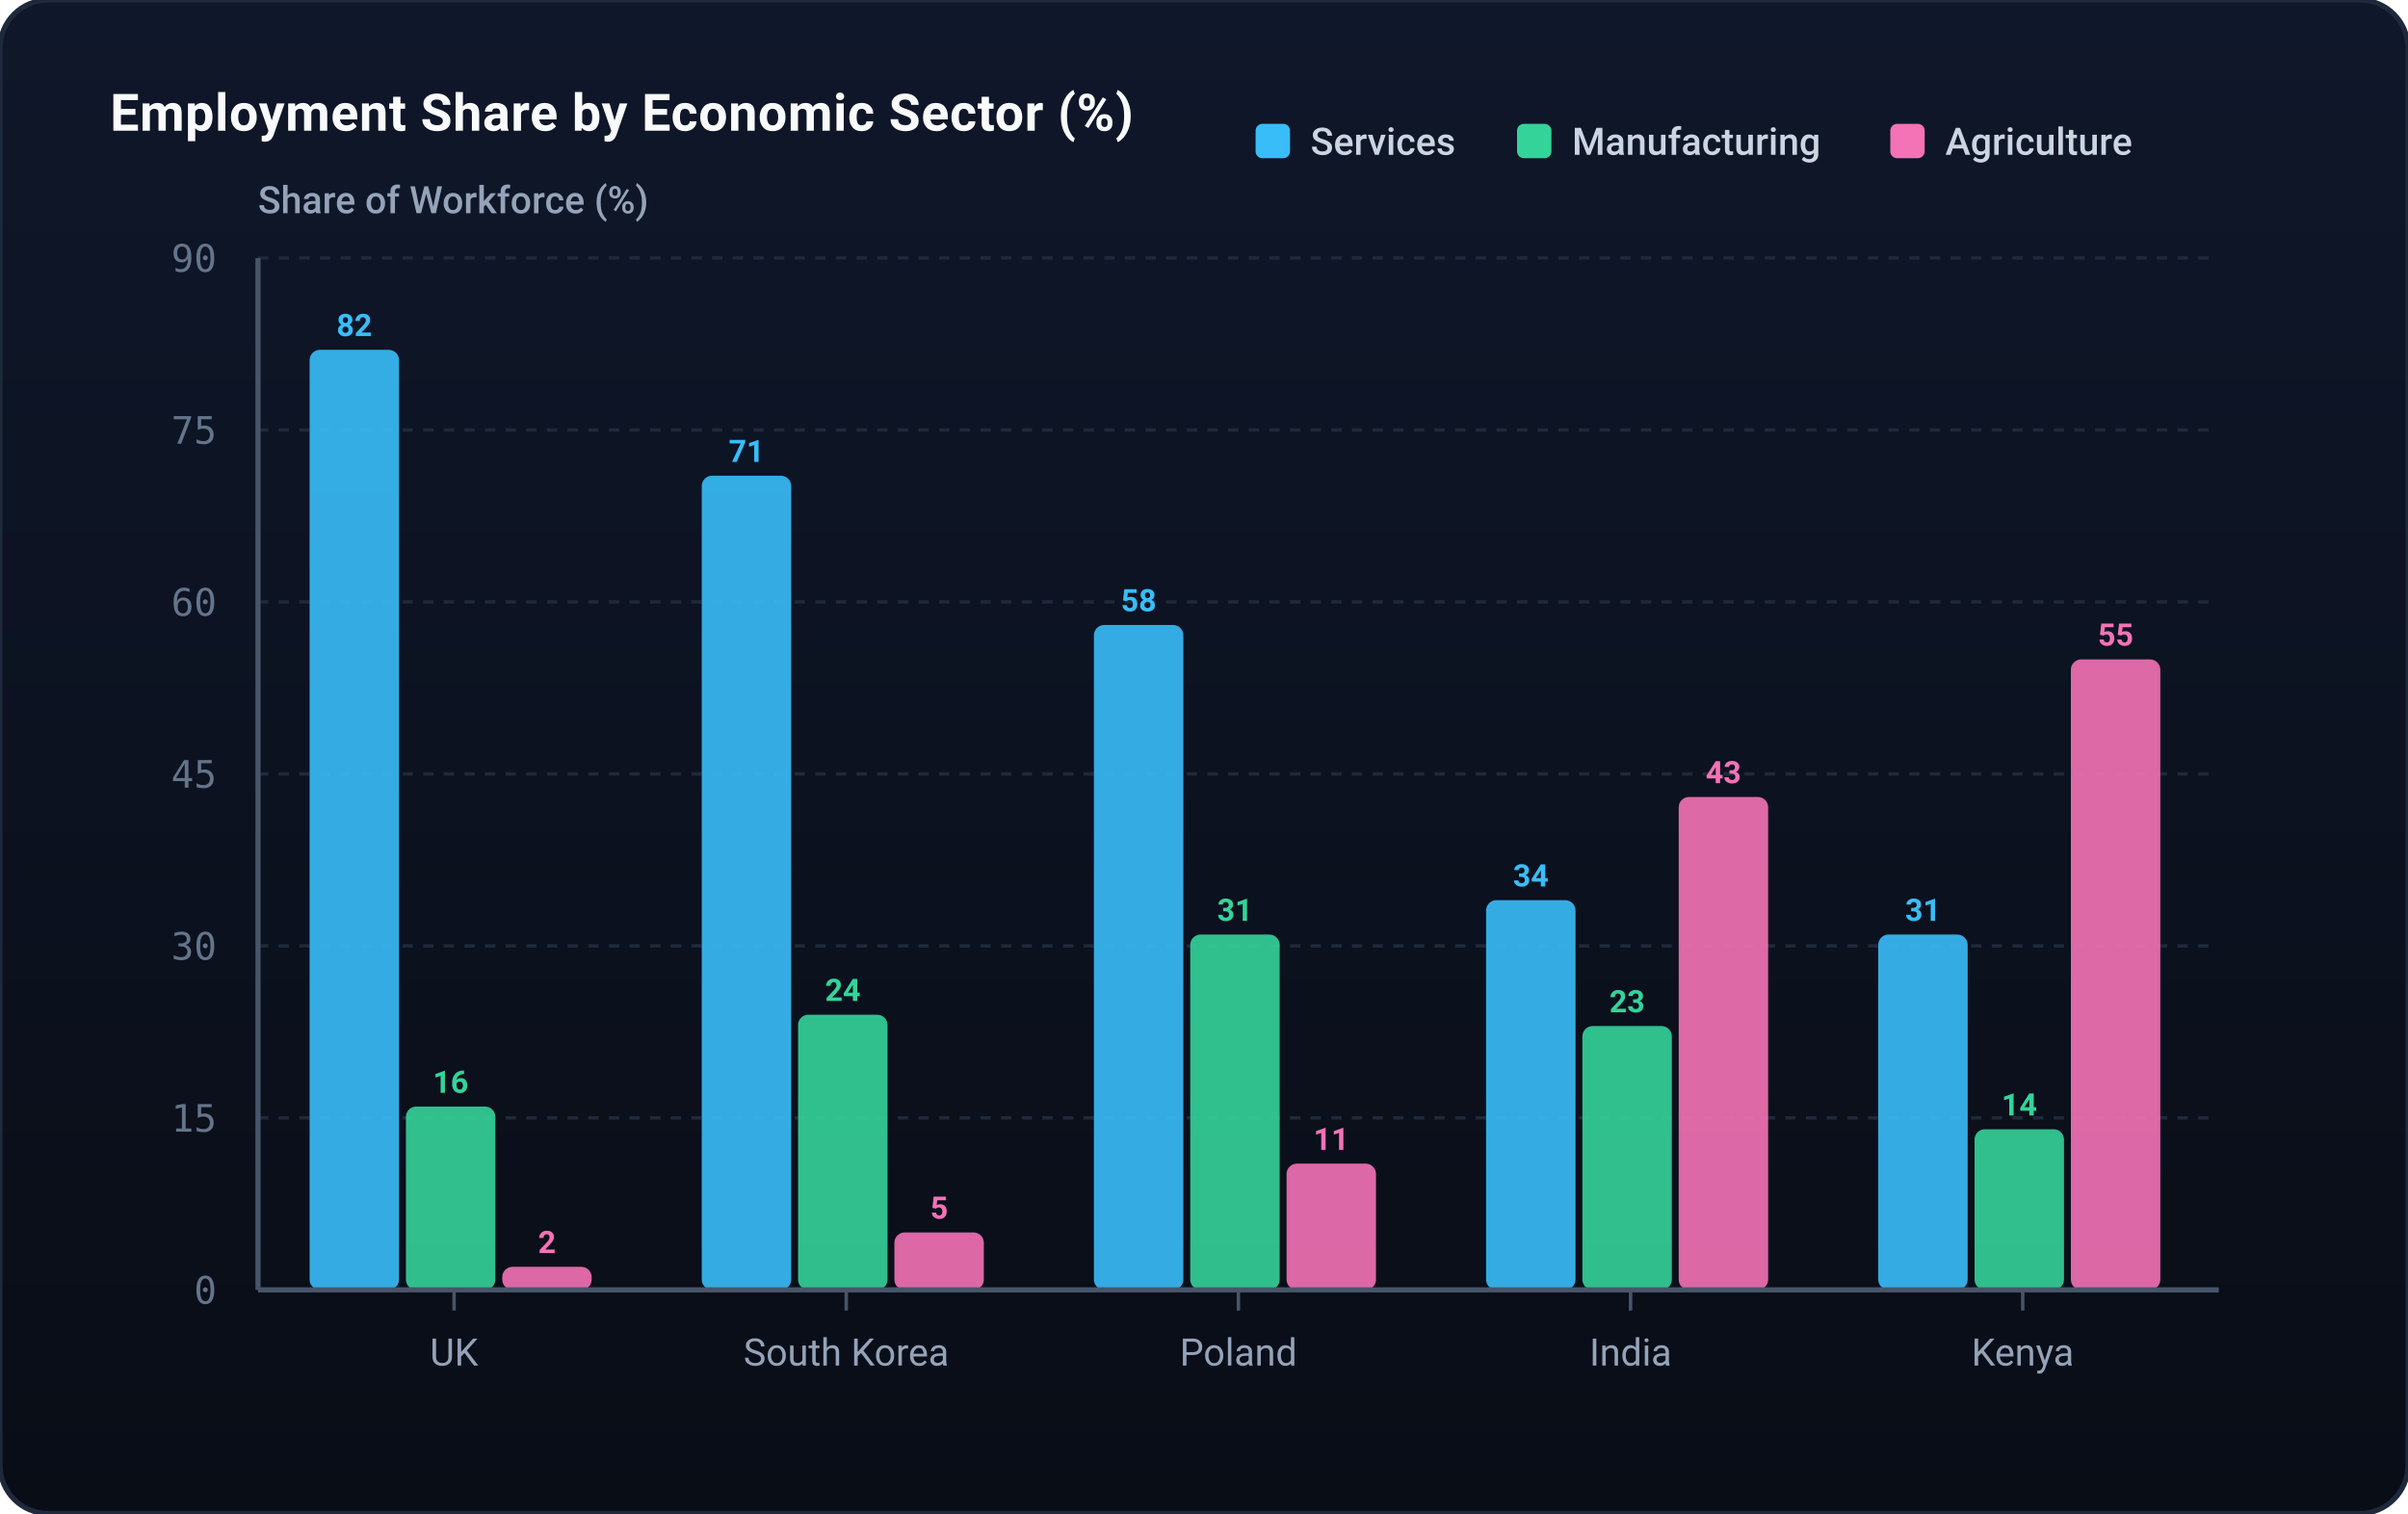
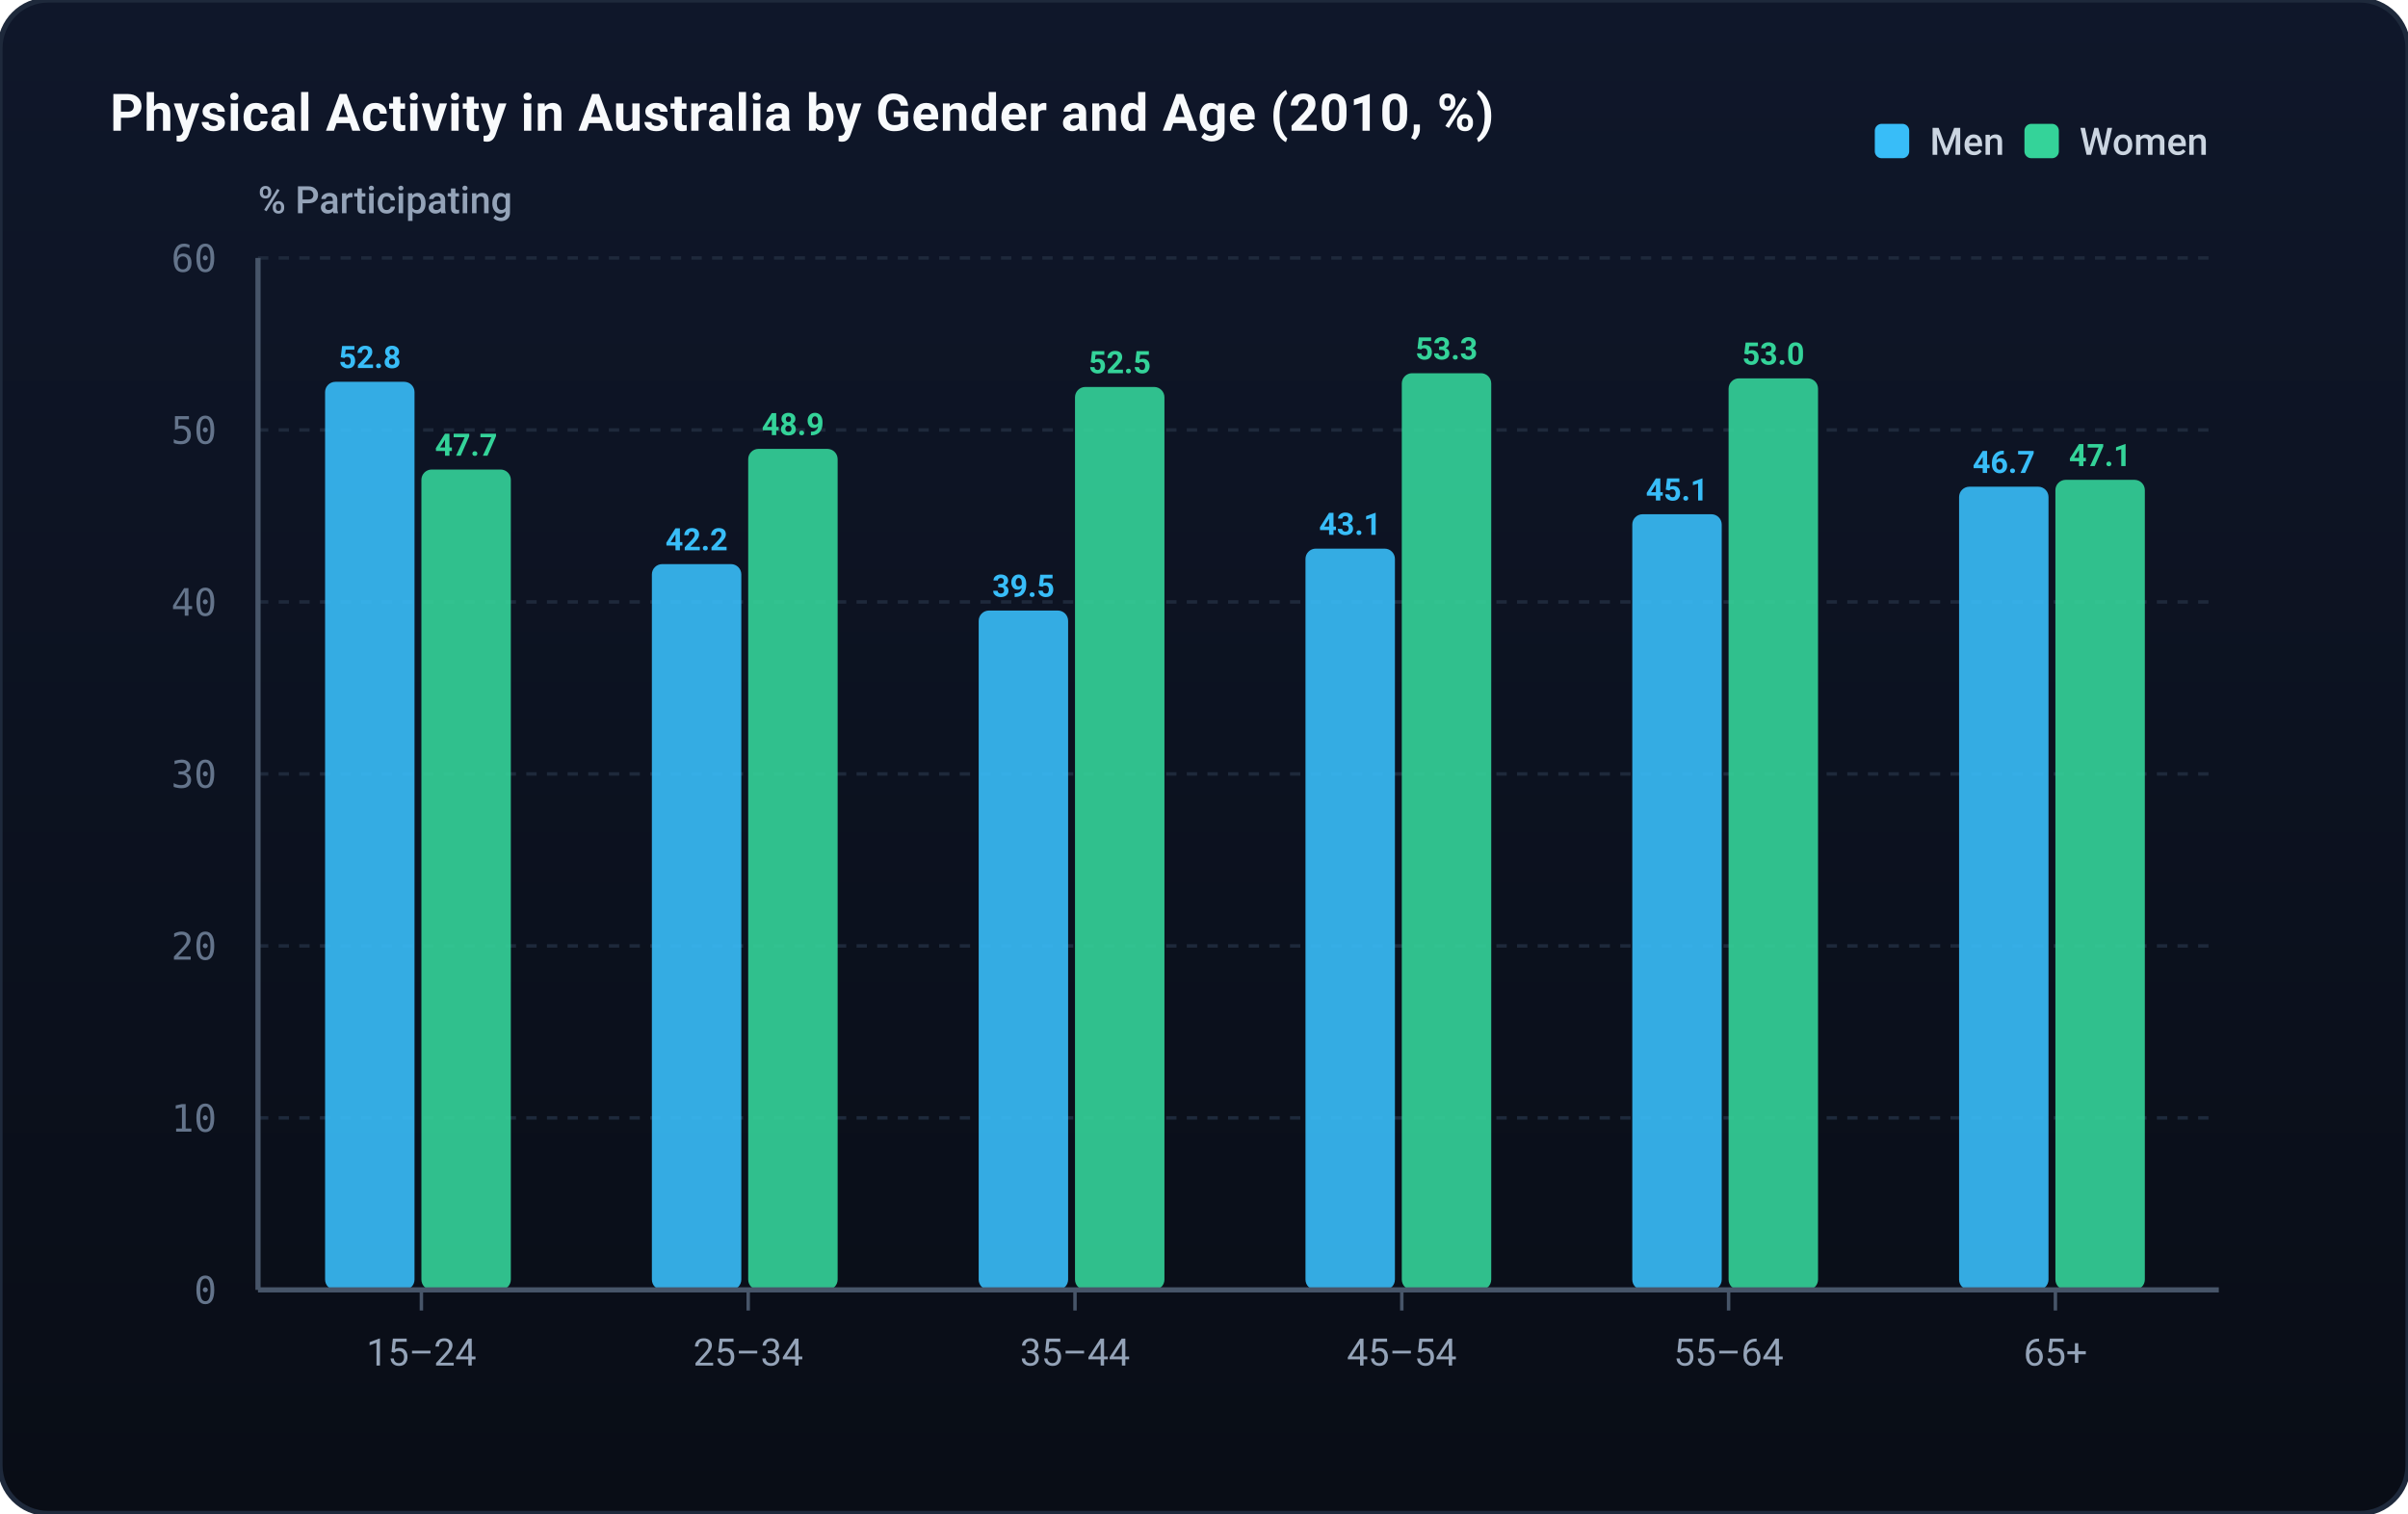
<svg xmlns="http://www.w3.org/2000/svg" viewBox="0 0 700 440" width="100%" height="100%" style="font-family: -apple-system, BlinkMacSystemFont, 'Segoe UI', Roboto, Helvetica, Arial, sans-serif; background: #0b0f19;">
  <defs>
    <linearGradient id="bgGrad" x1="0" y1="0" x2="0" y2="1">
      <stop offset="0%" stop-color="#0f172a" />
      <stop offset="100%" stop-color="#090d16" />
    </linearGradient>
    <filter id="shadow" x="-5%" y="-5%" width="110%" height="115%">
      <feDropShadow dx="0" dy="4" stdDeviation="6" flood-color="#000000" flood-opacity="0.4" />
    </filter>
    <marker id="arrow" viewBox="0 0 10 10" refX="6" refY="5" markerWidth="6" markerHeight="6" orient="auto-start-reverse">
      <path d="M 0 1 L 8 5 L 0 9 z" fill="#38bdf8" />
    </marker>
    <marker id="arrow-emerald" viewBox="0 0 10 10" refX="6" refY="5" markerWidth="6" markerHeight="6" orient="auto-start-reverse">
      <path d="M 0 1 L 8 5 L 0 9 z" fill="#34d399" />
    </marker>
  </defs>
  <rect width="700" height="440" rx="14" fill="url(#bgGrad)" stroke="#1e293b" stroke-width="1.5" />
-   <text x="32" y="38" fill="#f8fafc" font-size="15" font-weight="700" letter-spacing="0.2">Employment Share by Economic Sector (%)</text>
+   <text x="32" y="38" fill="#f8fafc" font-size="15" font-weight="700" letter-spacing="0.2">Physical Activity in Australia by Gender and Age (2010, %)</text>
  <line x1="75" y1="375.0" x2="645" y2="375.0" stroke="#1e293b" stroke-width="1" stroke-dasharray="3 3" />
  <text x="63" y="379.0" fill="#64748b" font-size="11" text-anchor="end" font-family="monospace">0</text>
  <line x1="75" y1="325.0" x2="645" y2="325.0" stroke="#1e293b" stroke-width="1" stroke-dasharray="3 3" />
-   <text x="63" y="329.0" fill="#64748b" font-size="11" text-anchor="end" font-family="monospace">15</text>
+   <text x="63" y="329.0" fill="#64748b" font-size="11" text-anchor="end" font-family="monospace">10</text>
  <line x1="75" y1="275.0" x2="645" y2="275.0" stroke="#1e293b" stroke-width="1" stroke-dasharray="3 3" />
-   <text x="63" y="279.0" fill="#64748b" font-size="11" text-anchor="end" font-family="monospace">30</text>
+   <text x="63" y="279.0" fill="#64748b" font-size="11" text-anchor="end" font-family="monospace">20</text>
  <line x1="75" y1="225.0" x2="645" y2="225.0" stroke="#1e293b" stroke-width="1" stroke-dasharray="3 3" />
-   <text x="63" y="229.0" fill="#64748b" font-size="11" text-anchor="end" font-family="monospace">45</text>
+   <text x="63" y="229.0" fill="#64748b" font-size="11" text-anchor="end" font-family="monospace">30</text>
  <line x1="75" y1="175.0" x2="645" y2="175.0" stroke="#1e293b" stroke-width="1" stroke-dasharray="3 3" />
-   <text x="63" y="179.0" fill="#64748b" font-size="11" text-anchor="end" font-family="monospace">60</text>
+   <text x="63" y="179.0" fill="#64748b" font-size="11" text-anchor="end" font-family="monospace">40</text>
  <line x1="75" y1="125.0" x2="645" y2="125.0" stroke="#1e293b" stroke-width="1" stroke-dasharray="3 3" />
-   <text x="63" y="129.0" fill="#64748b" font-size="11" text-anchor="end" font-family="monospace">75</text>
+   <text x="63" y="129.0" fill="#64748b" font-size="11" text-anchor="end" font-family="monospace">50</text>
  <line x1="75" y1="75.0" x2="645" y2="75.0" stroke="#1e293b" stroke-width="1" stroke-dasharray="3 3" />
-   <text x="63" y="79.0" fill="#64748b" font-size="11" text-anchor="end" font-family="monospace">90</text>
-   <text x="75" y="62" fill="#94a3b8" font-size="11" font-weight="500">Share of Workforce (%)</text>
-   <text x="132.0" y="397" fill="#94a3b8" font-size="11" text-anchor="middle">UK</text>
-   <line x1="132.0" y1="375" x2="132.0" y2="381" stroke="#475569" stroke-width="1" />
-   <rect x="90.0" y="101.7" width="26.0" height="273.3" rx="3" fill="#38bdf8" opacity="0.9" />
-   <text x="103.0" y="97.7" fill="#38bdf8" font-size="9" text-anchor="middle" font-weight="600">82</text>
-   <rect x="118.0" y="321.7" width="26.0" height="53.3" rx="3" fill="#34d399" opacity="0.9" />
-   <text x="131.0" y="317.7" fill="#34d399" font-size="9" text-anchor="middle" font-weight="600">16</text>
-   <rect x="146.0" y="368.3" width="26.0" height="6.7" rx="3" fill="#f472b6" opacity="0.9" />
-   <text x="159.0" y="364.3" fill="#f472b6" font-size="9" text-anchor="middle" font-weight="600">2</text>
-   <text x="246.0" y="397" fill="#94a3b8" font-size="11" text-anchor="middle">South Korea</text>
-   <line x1="246.0" y1="375" x2="246.0" y2="381" stroke="#475569" stroke-width="1" />
-   <rect x="204.0" y="138.3" width="26.0" height="236.7" rx="3" fill="#38bdf8" opacity="0.9" />
-   <text x="217.0" y="134.3" fill="#38bdf8" font-size="9" text-anchor="middle" font-weight="600">71</text>
-   <rect x="232.0" y="295.0" width="26.0" height="80.0" rx="3" fill="#34d399" opacity="0.9" />
-   <text x="245.0" y="291.0" fill="#34d399" font-size="9" text-anchor="middle" font-weight="600">24</text>
-   <rect x="260.0" y="358.3" width="26.0" height="16.7" rx="3" fill="#f472b6" opacity="0.9" />
-   <text x="273.0" y="354.3" fill="#f472b6" font-size="9" text-anchor="middle" font-weight="600">5</text>
-   <text x="360.0" y="397" fill="#94a3b8" font-size="11" text-anchor="middle">Poland</text>
-   <line x1="360.0" y1="375" x2="360.0" y2="381" stroke="#475569" stroke-width="1" />
-   <rect x="318.0" y="181.7" width="26.0" height="193.3" rx="3" fill="#38bdf8" opacity="0.9" />
-   <text x="331.0" y="177.7" fill="#38bdf8" font-size="9" text-anchor="middle" font-weight="600">58</text>
-   <rect x="346.0" y="271.7" width="26.0" height="103.3" rx="3" fill="#34d399" opacity="0.9" />
-   <text x="359.0" y="267.7" fill="#34d399" font-size="9" text-anchor="middle" font-weight="600">31</text>
-   <rect x="374.0" y="338.3" width="26.0" height="36.7" rx="3" fill="#f472b6" opacity="0.9" />
-   <text x="387.0" y="334.3" fill="#f472b6" font-size="9" text-anchor="middle" font-weight="600">11</text>
-   <text x="474.0" y="397" fill="#94a3b8" font-size="11" text-anchor="middle">India</text>
-   <line x1="474.0" y1="375" x2="474.0" y2="381" stroke="#475569" stroke-width="1" />
-   <rect x="432.0" y="261.7" width="26.0" height="113.3" rx="3" fill="#38bdf8" opacity="0.9" />
-   <text x="445.0" y="257.7" fill="#38bdf8" font-size="9" text-anchor="middle" font-weight="600">34</text>
-   <rect x="460.0" y="298.3" width="26.0" height="76.7" rx="3" fill="#34d399" opacity="0.9" />
-   <text x="473.0" y="294.3" fill="#34d399" font-size="9" text-anchor="middle" font-weight="600">23</text>
-   <rect x="488.0" y="231.7" width="26.0" height="143.3" rx="3" fill="#f472b6" opacity="0.9" />
-   <text x="501.0" y="227.7" fill="#f472b6" font-size="9" text-anchor="middle" font-weight="600">43</text>
-   <text x="588.0" y="397" fill="#94a3b8" font-size="11" text-anchor="middle">Kenya</text>
-   <line x1="588.0" y1="375" x2="588.0" y2="381" stroke="#475569" stroke-width="1" />
-   <rect x="546.0" y="271.7" width="26.0" height="103.3" rx="3" fill="#38bdf8" opacity="0.9" />
-   <text x="559.0" y="267.7" fill="#38bdf8" font-size="9" text-anchor="middle" font-weight="600">31</text>
-   <rect x="574.0" y="328.3" width="26.0" height="46.7" rx="3" fill="#34d399" opacity="0.9" />
-   <text x="587.0" y="324.3" fill="#34d399" font-size="9" text-anchor="middle" font-weight="600">14</text>
-   <rect x="602.0" y="191.7" width="26.0" height="183.3" rx="3" fill="#f472b6" opacity="0.9" />
-   <text x="615.0" y="187.7" fill="#f472b6" font-size="9" text-anchor="middle" font-weight="600">55</text>
+   <text x="63" y="79.0" fill="#64748b" font-size="11" text-anchor="end" font-family="monospace">60</text>
+   <text x="75" y="62" fill="#94a3b8" font-size="11" font-weight="500">% Participating</text>
+   <text x="122.5" y="397" fill="#94a3b8" font-size="11" text-anchor="middle">15–24</text>
+   <line x1="122.5" y1="375" x2="122.5" y2="381" stroke="#475569" stroke-width="1" />
+   <rect x="94.5" y="111.0" width="26.0" height="264.0" rx="3" fill="#38bdf8" opacity="0.9" />
+   <text x="107.5" y="107.0" fill="#38bdf8" font-size="9" text-anchor="middle" font-weight="600">52.8</text>
+   <rect x="122.5" y="136.5" width="26.0" height="238.5" rx="3" fill="#34d399" opacity="0.9" />
+   <text x="135.5" y="132.5" fill="#34d399" font-size="9" text-anchor="middle" font-weight="600">47.7</text>
+   <text x="217.5" y="397" fill="#94a3b8" font-size="11" text-anchor="middle">25–34</text>
+   <line x1="217.5" y1="375" x2="217.5" y2="381" stroke="#475569" stroke-width="1" />
+   <rect x="189.5" y="164.0" width="26.0" height="211.0" rx="3" fill="#38bdf8" opacity="0.9" />
+   <text x="202.5" y="160.0" fill="#38bdf8" font-size="9" text-anchor="middle" font-weight="600">42.2</text>
+   <rect x="217.5" y="130.5" width="26.0" height="244.5" rx="3" fill="#34d399" opacity="0.9" />
+   <text x="230.5" y="126.5" fill="#34d399" font-size="9" text-anchor="middle" font-weight="600">48.9</text>
+   <text x="312.5" y="397" fill="#94a3b8" font-size="11" text-anchor="middle">35–44</text>
+   <line x1="312.5" y1="375" x2="312.5" y2="381" stroke="#475569" stroke-width="1" />
+   <rect x="284.5" y="177.5" width="26.0" height="197.5" rx="3" fill="#38bdf8" opacity="0.9" />
+   <text x="297.5" y="173.5" fill="#38bdf8" font-size="9" text-anchor="middle" font-weight="600">39.5</text>
+   <rect x="312.5" y="112.5" width="26.0" height="262.5" rx="3" fill="#34d399" opacity="0.9" />
+   <text x="325.5" y="108.5" fill="#34d399" font-size="9" text-anchor="middle" font-weight="600">52.5</text>
+   <text x="407.5" y="397" fill="#94a3b8" font-size="11" text-anchor="middle">45–54</text>
+   <line x1="407.5" y1="375" x2="407.5" y2="381" stroke="#475569" stroke-width="1" />
+   <rect x="379.5" y="159.5" width="26.0" height="215.5" rx="3" fill="#38bdf8" opacity="0.9" />
+   <text x="392.5" y="155.5" fill="#38bdf8" font-size="9" text-anchor="middle" font-weight="600">43.1</text>
+   <rect x="407.5" y="108.5" width="26.0" height="266.5" rx="3" fill="#34d399" opacity="0.9" />
+   <text x="420.5" y="104.5" fill="#34d399" font-size="9" text-anchor="middle" font-weight="600">53.3</text>
+   <text x="502.5" y="397" fill="#94a3b8" font-size="11" text-anchor="middle">55–64</text>
+   <line x1="502.5" y1="375" x2="502.5" y2="381" stroke="#475569" stroke-width="1" />
+   <rect x="474.5" y="149.5" width="26.0" height="225.5" rx="3" fill="#38bdf8" opacity="0.9" />
+   <text x="487.5" y="145.5" fill="#38bdf8" font-size="9" text-anchor="middle" font-weight="600">45.1</text>
+   <rect x="502.5" y="110.0" width="26.0" height="265.0" rx="3" fill="#34d399" opacity="0.9" />
+   <text x="515.5" y="106.0" fill="#34d399" font-size="9" text-anchor="middle" font-weight="600">53.0</text>
+   <text x="597.5" y="397" fill="#94a3b8" font-size="11" text-anchor="middle">65+</text>
+   <line x1="597.5" y1="375" x2="597.5" y2="381" stroke="#475569" stroke-width="1" />
+   <rect x="569.5" y="141.5" width="26.0" height="233.5" rx="3" fill="#38bdf8" opacity="0.9" />
+   <text x="582.5" y="137.5" fill="#38bdf8" font-size="9" text-anchor="middle" font-weight="600">46.7</text>
+   <rect x="597.5" y="139.5" width="26.0" height="235.5" rx="3" fill="#34d399" opacity="0.9" />
+   <text x="610.5" y="135.5" fill="#34d399" font-size="9" text-anchor="middle" font-weight="600">47.1</text>
  <line x1="75" y1="75" x2="75" y2="375" stroke="#475569" stroke-width="1.5" />
  <line x1="75" y1="375" x2="645" y2="375" stroke="#475569" stroke-width="1.5" />
-   <rect x="549.5" y="36" width="10" height="10" rx="2" fill="#f472b6" />
-   <text x="565.5" y="45" fill="#cbd5e1" font-size="11" font-weight="500">Agriculture</text>
-   <rect x="441.0" y="36" width="10" height="10" rx="2" fill="#34d399" />
-   <text x="457.0" y="45" fill="#cbd5e1" font-size="11" font-weight="500">Manufacturing</text>
-   <rect x="365.0" y="36" width="10" height="10" rx="2" fill="#38bdf8" />
-   <text x="381.0" y="45" fill="#cbd5e1" font-size="11" font-weight="500">Services</text>
+   <rect x="588.5" y="36" width="10" height="10" rx="2" fill="#34d399" />
+   <text x="604.5" y="45" fill="#cbd5e1" font-size="11" font-weight="500">Women</text>
+   <rect x="545.0" y="36" width="10" height="10" rx="2" fill="#38bdf8" />
+   <text x="561.0" y="45" fill="#cbd5e1" font-size="11" font-weight="500">Men</text>
</svg>
